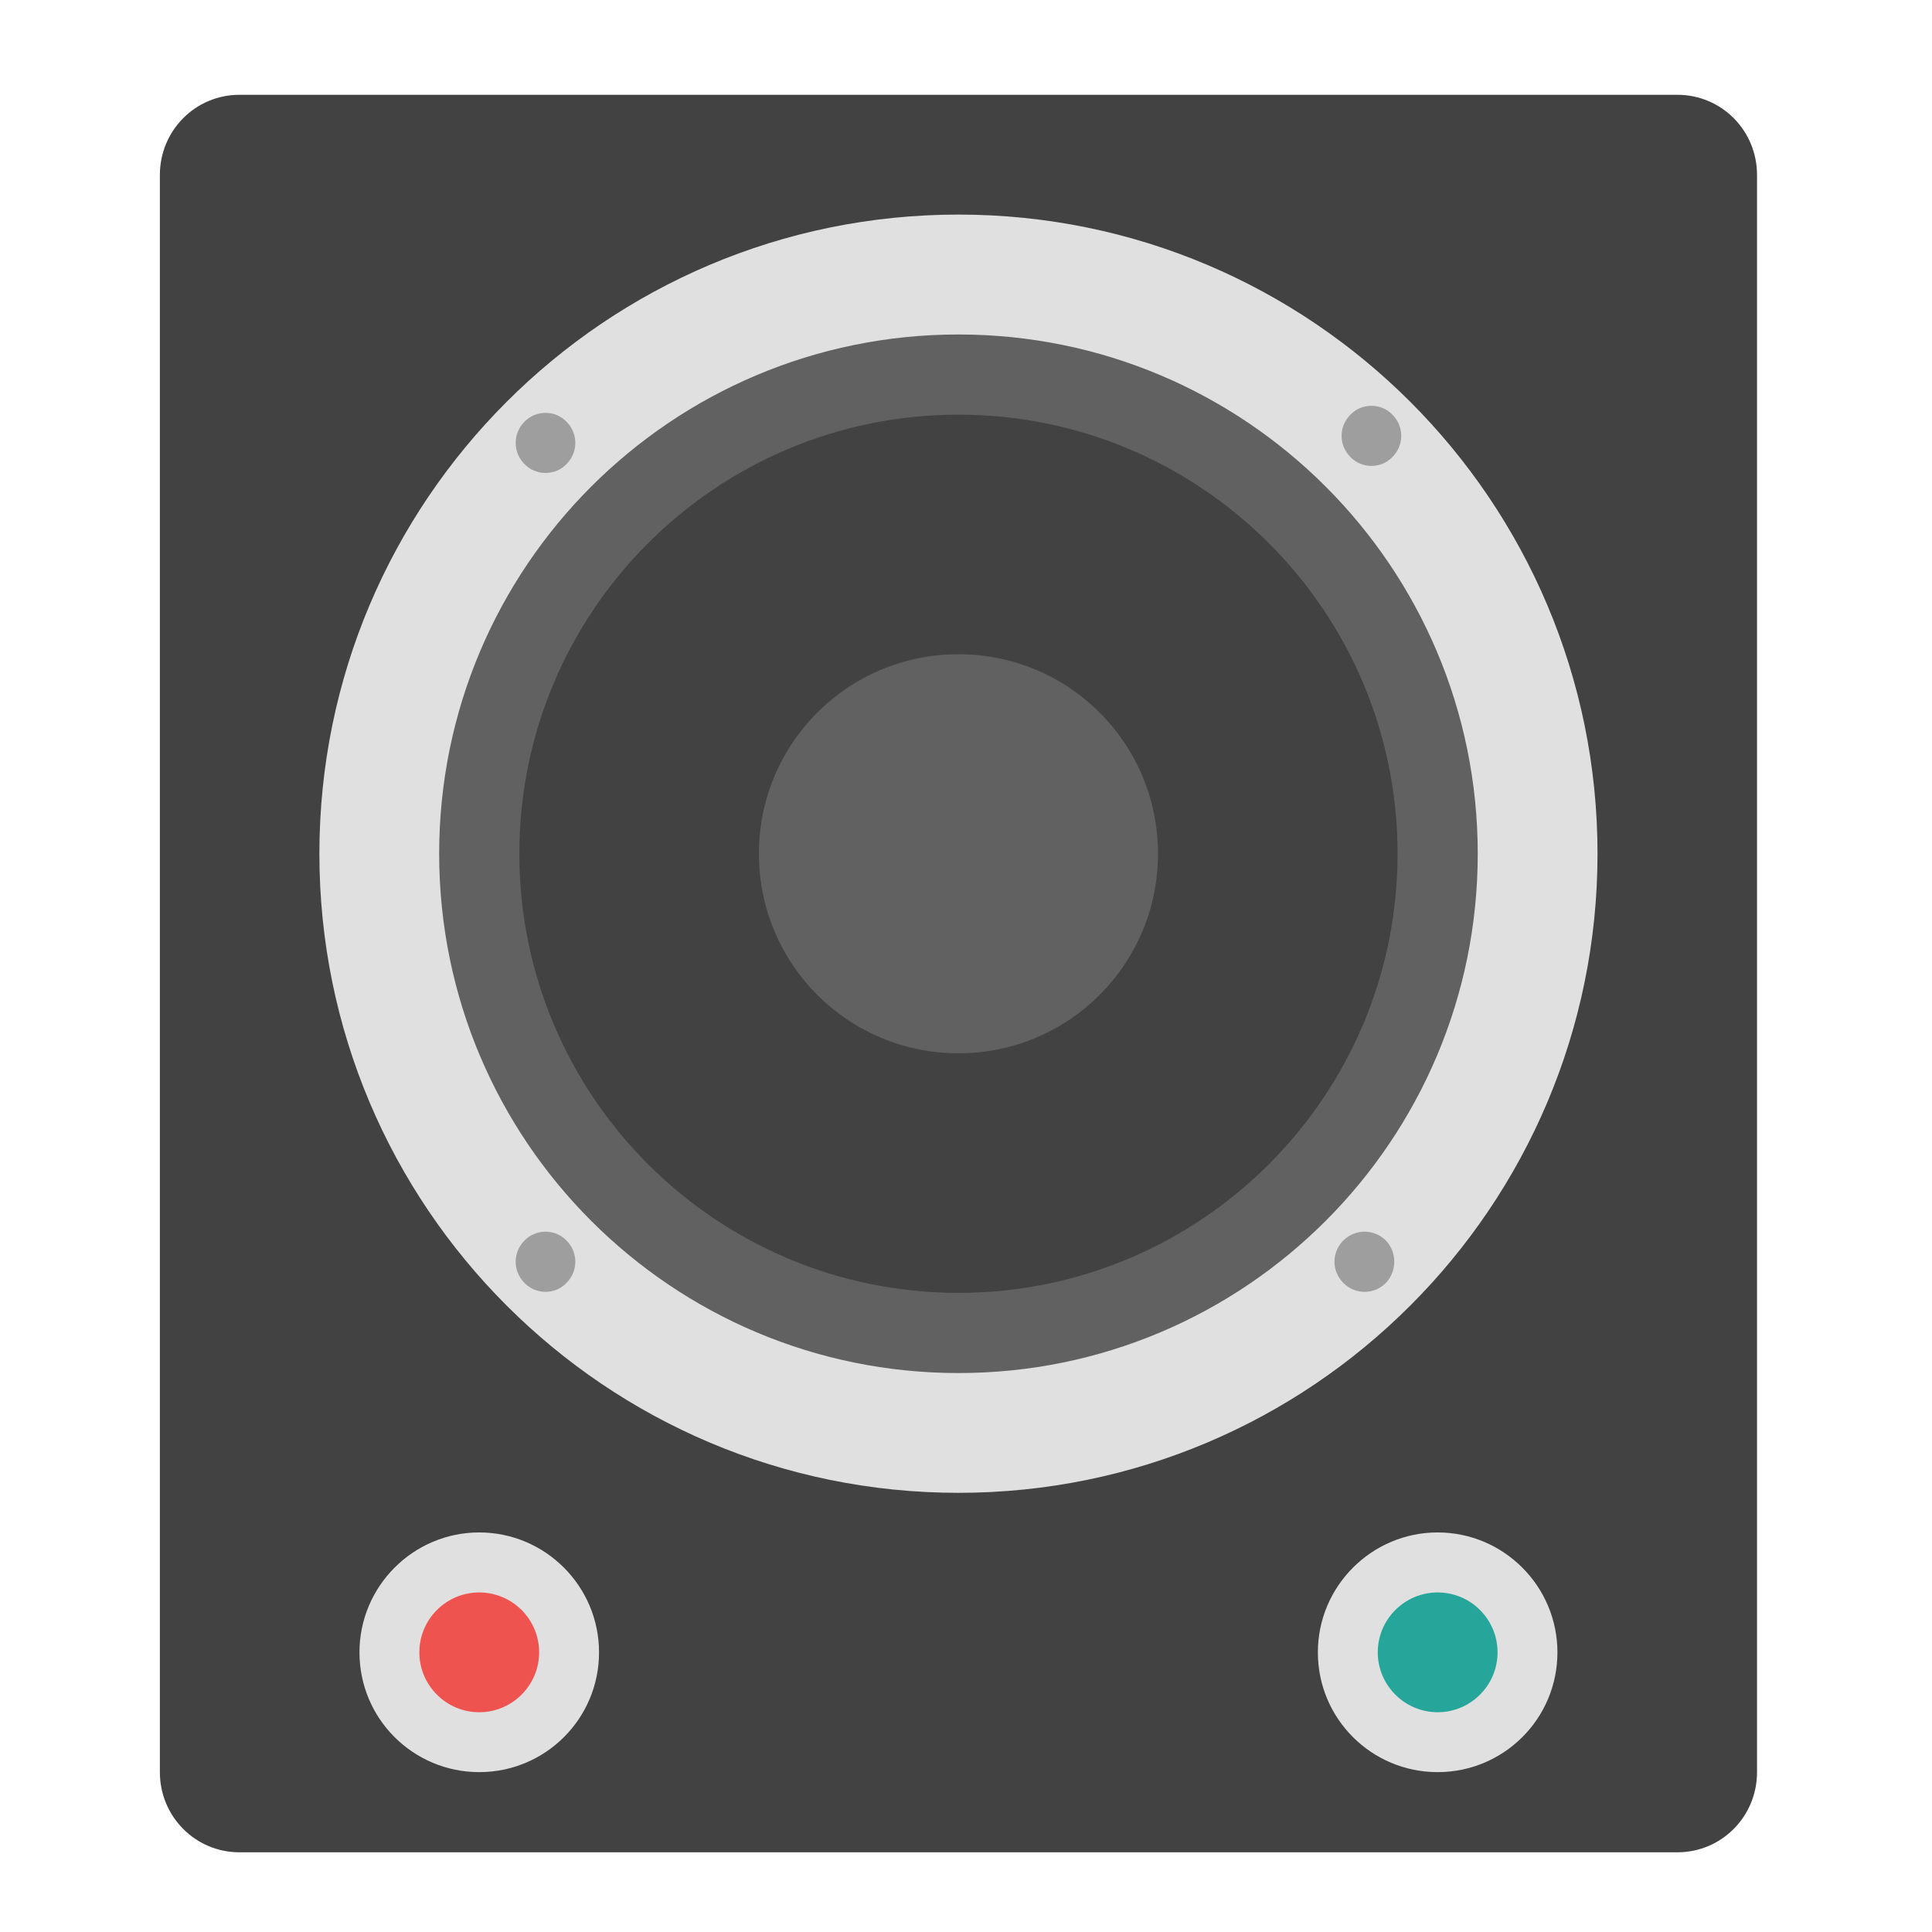
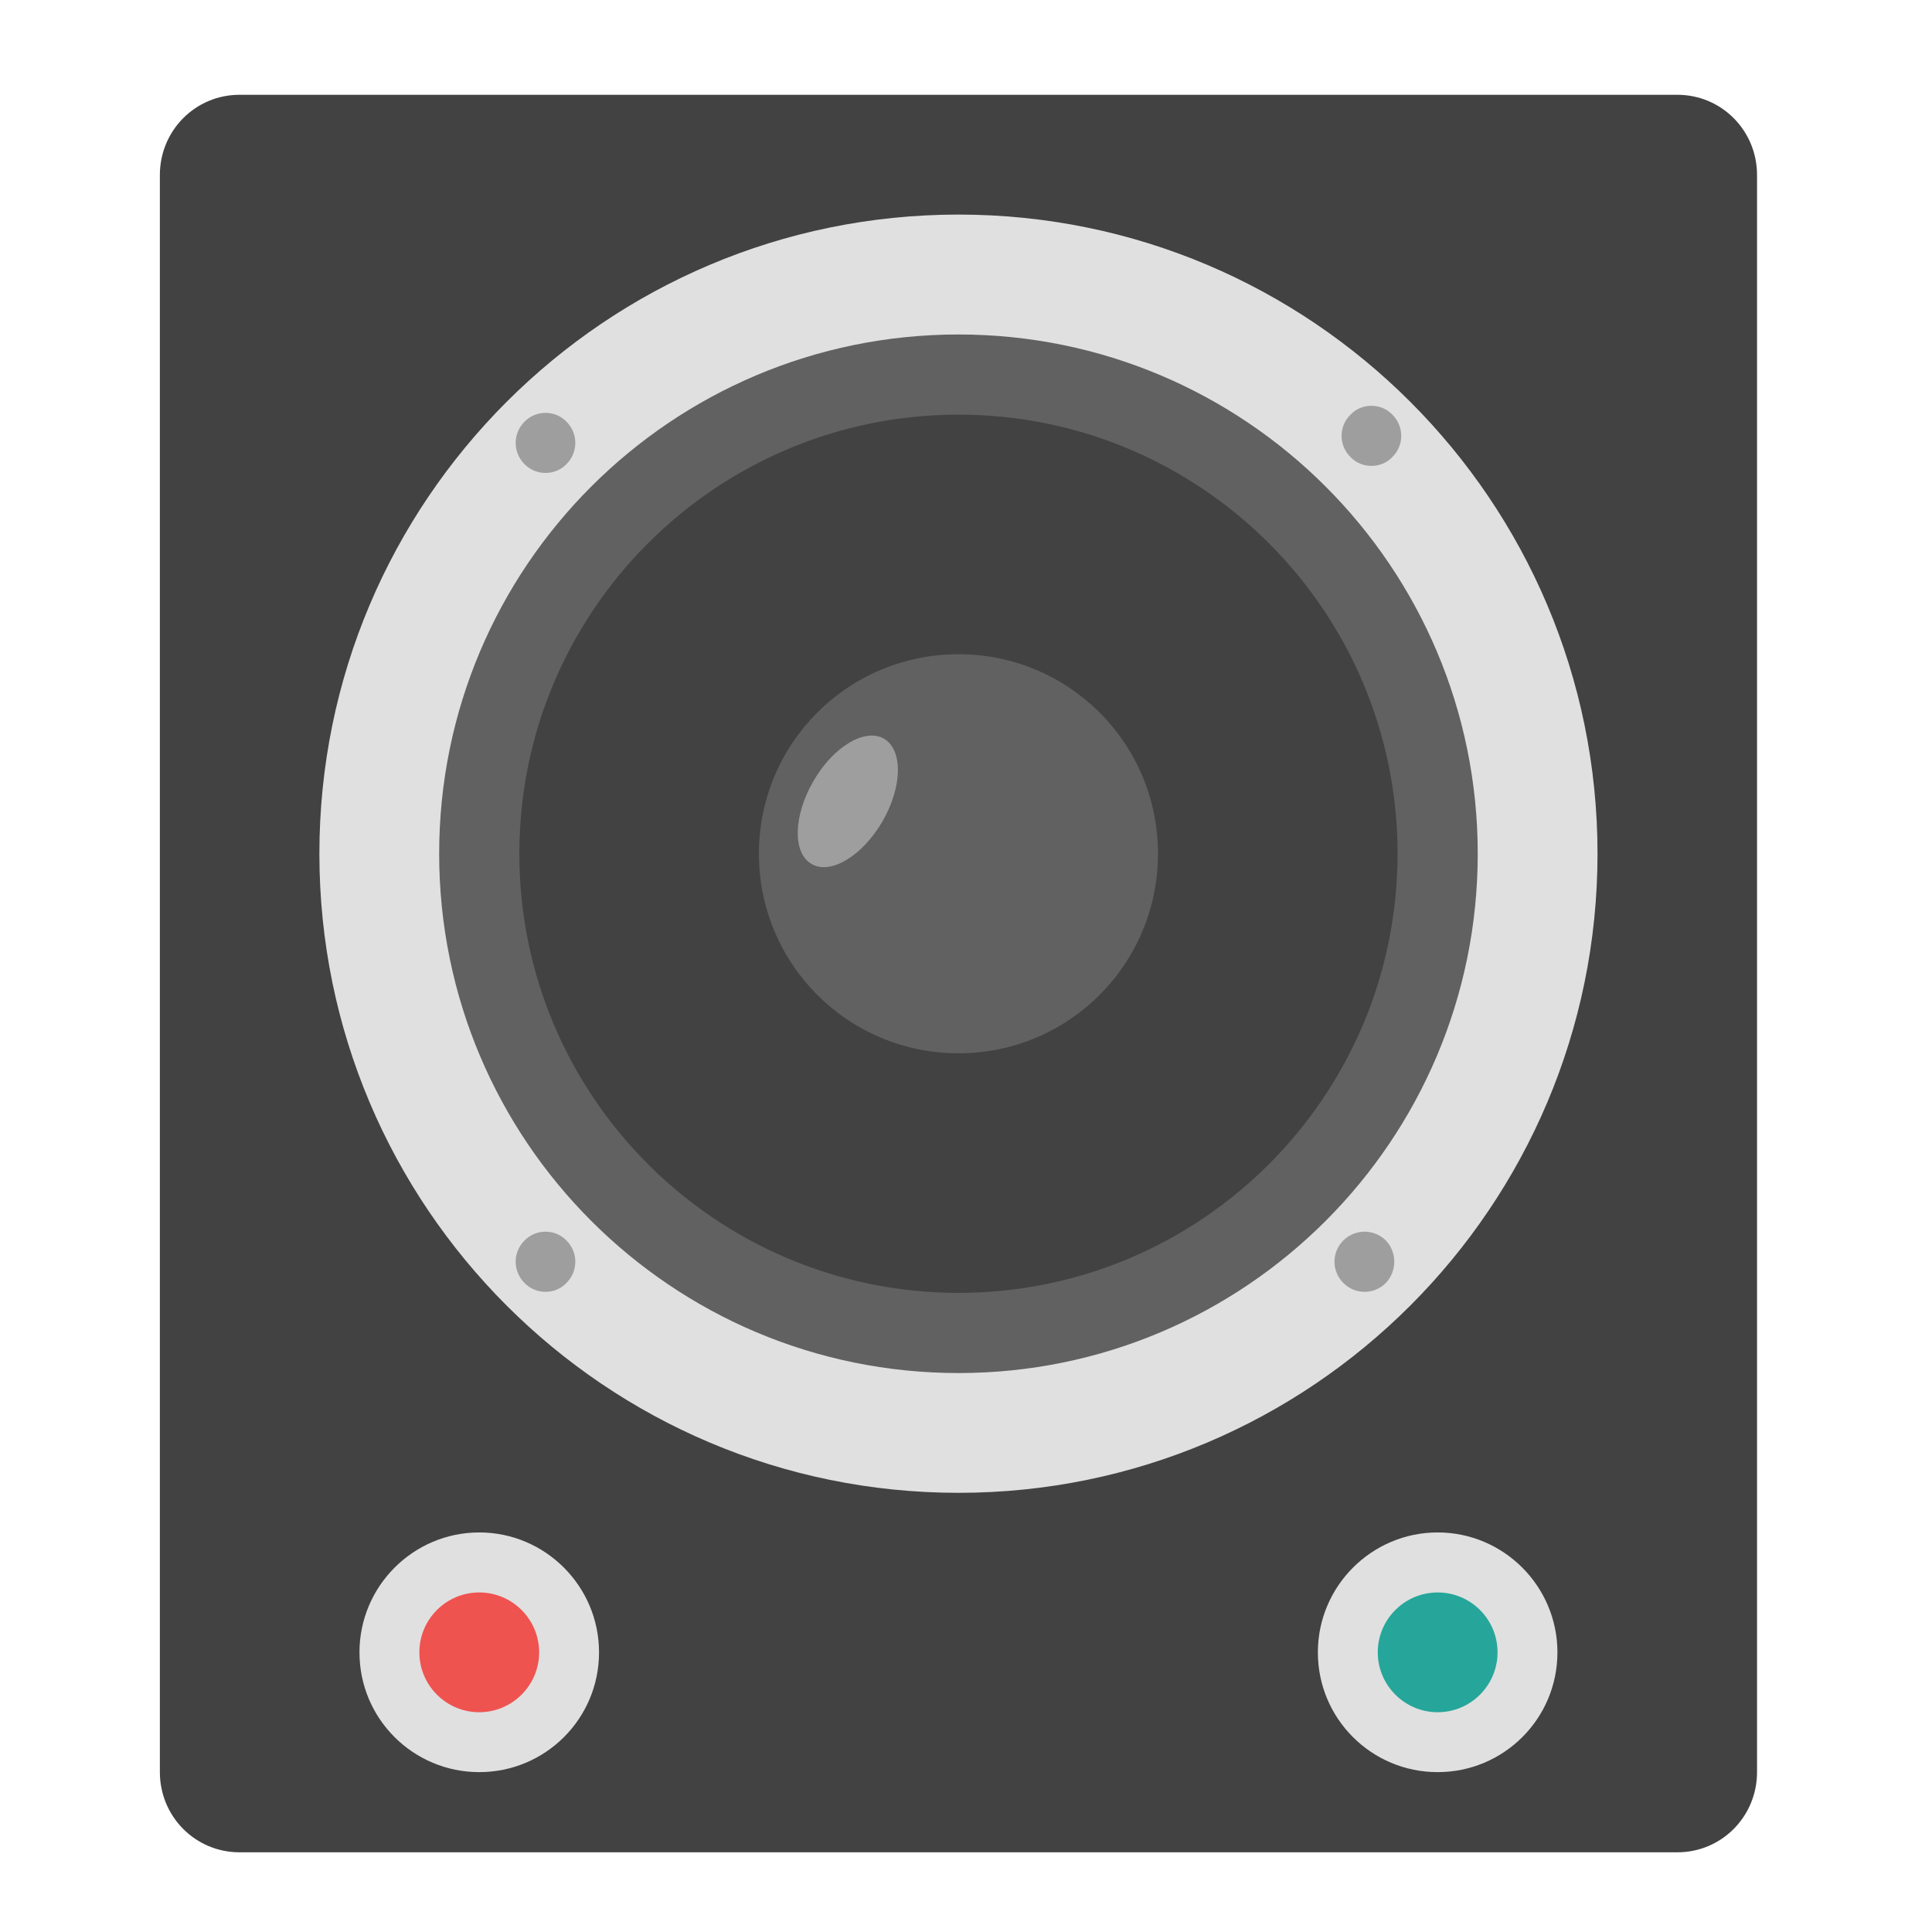
<svg xmlns="http://www.w3.org/2000/svg" width="16px" height="16px" viewBox="0 0 16 16" version="1.1">
  <g id="surface1">
    <path style=" stroke:none;fill-rule:nonzero;fill:rgb(25.882%,25.882%,25.882%);fill-opacity:1;" d="M 1.984 0.785 L 13.891 0.785 C 14.258 0.785 14.551 1.082 14.551 1.449 L 14.551 14.676 C 14.551 15.043 14.258 15.34 13.891 15.34 L 1.984 15.34 C 1.617 15.34 1.324 15.043 1.324 14.676 L 1.324 1.449 C 1.324 1.082 1.617 0.785 1.984 0.785 Z M 1.984 0.785 " />
    <path style=" stroke:none;fill-rule:nonzero;fill:rgb(87.843%,87.843%,87.843%);fill-opacity:1;" d="M 7.938 1.777 C 10.859 1.777 13.23 4.148 13.23 7.07 C 13.23 9.992 10.859 12.363 7.938 12.363 C 5.016 12.363 2.645 9.992 2.645 7.07 C 2.645 4.148 5.016 1.777 7.938 1.777 Z M 7.938 1.777 " />
    <path style=" stroke:none;fill-rule:nonzero;fill:rgb(38.039%,38.039%,38.039%);fill-opacity:1;" d="M 7.938 2.77 C 10.312 2.77 12.238 4.695 12.238 7.07 C 12.238 9.445 10.312 11.371 7.938 11.371 C 5.562 11.371 3.637 9.445 3.637 7.07 C 3.637 4.695 5.562 2.77 7.938 2.77 Z M 7.938 2.77 " />
    <path style=" stroke:none;fill-rule:nonzero;fill:rgb(25.882%,25.882%,25.882%);fill-opacity:1;" d="M 7.938 3.434 C 9.945 3.434 11.574 5.062 11.574 7.07 C 11.574 9.078 9.945 10.707 7.938 10.707 C 5.93 10.707 4.301 9.078 4.301 7.07 C 4.301 5.062 5.93 3.434 7.938 3.434 Z M 7.938 3.434 " />
    <path style=" stroke:none;fill-rule:nonzero;fill:rgb(38.039%,38.039%,38.039%);fill-opacity:1;" d="M 7.938 5.418 C 8.852 5.418 9.59 6.156 9.59 7.07 C 9.59 7.984 8.852 8.723 7.938 8.723 C 7.023 8.723 6.285 7.984 6.285 7.07 C 6.285 6.156 7.023 5.418 7.938 5.418 Z M 7.938 5.418 " />
    <path style=" stroke:none;fill-rule:nonzero;fill:rgb(61.961%,61.961%,61.961%);fill-opacity:1;" d="M 11.531 3.434 C 11.629 3.531 11.629 3.688 11.531 3.785 C 11.438 3.883 11.277 3.883 11.184 3.785 C 11.086 3.688 11.086 3.531 11.184 3.434 C 11.277 3.336 11.438 3.336 11.531 3.434 Z M 11.531 3.434 " />
    <path style=" stroke:none;fill-rule:nonzero;fill:rgb(61.961%,61.961%,61.961%);fill-opacity:1;" d="M 11.477 10.273 C 11.57 10.371 11.57 10.527 11.477 10.625 C 11.379 10.723 11.223 10.723 11.125 10.625 C 11.027 10.527 11.027 10.371 11.125 10.273 C 11.223 10.176 11.379 10.176 11.477 10.273 Z M 11.477 10.273 " />
    <path style=" stroke:none;fill-rule:nonzero;fill:rgb(61.961%,61.961%,61.961%);fill-opacity:1;" d="M 4.691 3.492 C 4.789 3.59 4.789 3.746 4.691 3.844 C 4.598 3.941 4.438 3.941 4.344 3.844 C 4.246 3.746 4.246 3.59 4.344 3.492 C 4.438 3.395 4.598 3.395 4.691 3.492 Z M 4.691 3.492 " />
    <path style=" stroke:none;fill-rule:nonzero;fill:rgb(61.961%,61.961%,61.961%);fill-opacity:1;" d="M 4.691 10.273 C 4.789 10.371 4.789 10.527 4.691 10.625 C 4.598 10.723 4.438 10.723 4.344 10.625 C 4.246 10.527 4.246 10.371 4.344 10.273 C 4.438 10.176 4.598 10.176 4.691 10.273 Z M 4.691 10.273 " />
    <path style=" stroke:none;fill-rule:nonzero;fill:rgb(87.843%,87.843%,87.843%);fill-opacity:1;" d="M 3.969 12.691 C 4.516 12.691 4.961 13.137 4.961 13.684 C 4.961 14.234 4.516 14.676 3.969 14.676 C 3.422 14.676 2.977 14.234 2.977 13.684 C 2.977 13.137 3.422 12.691 3.969 12.691 Z M 3.969 12.691 " />
    <path style=" stroke:none;fill-rule:nonzero;fill:rgb(87.843%,87.843%,87.843%);fill-opacity:1;" d="M 11.906 12.691 C 12.453 12.691 12.898 13.137 12.898 13.684 C 12.898 14.234 12.453 14.676 11.906 14.676 C 11.359 14.676 10.914 14.234 10.914 13.684 C 10.914 13.137 11.359 12.691 11.906 12.691 Z M 11.906 12.691 " />
    <path style=" stroke:none;fill-rule:nonzero;fill:rgb(93.725%,32.549%,31.373%);fill-opacity:1;" d="M 3.969 13.188 C 4.242 13.188 4.465 13.41 4.465 13.684 C 4.465 13.957 4.242 14.18 3.969 14.18 C 3.695 14.18 3.473 13.957 3.473 13.684 C 3.473 13.41 3.695 13.188 3.969 13.188 Z M 3.969 13.188 " />
    <path style=" stroke:none;fill-rule:nonzero;fill:rgb(14.902%,65.098%,60.392%);fill-opacity:1;" d="M 11.906 13.188 C 12.18 13.188 12.402 13.41 12.402 13.684 C 12.402 13.957 12.18 14.18 11.906 14.18 C 11.633 14.18 11.41 13.957 11.41 13.684 C 11.41 13.41 11.633 13.188 11.906 13.188 Z M 11.906 13.188 " />
+     <path style=" stroke:none;fill-rule:nonzero;fill:rgb(61.961%,61.961%,61.961%);fill-opacity:1;" d="M 7.32 6.117 C 7.48 6.211 7.473 6.516 7.309 6.801 C 7.141 7.09 6.879 7.246 6.723 7.156 C 6.562 7.066 6.57 6.758 6.734 6.473 C 6.898 6.184 7.164 6.027 7.32 6.117 Z M 7.32 6.117 " />
  </g>
</svg>
